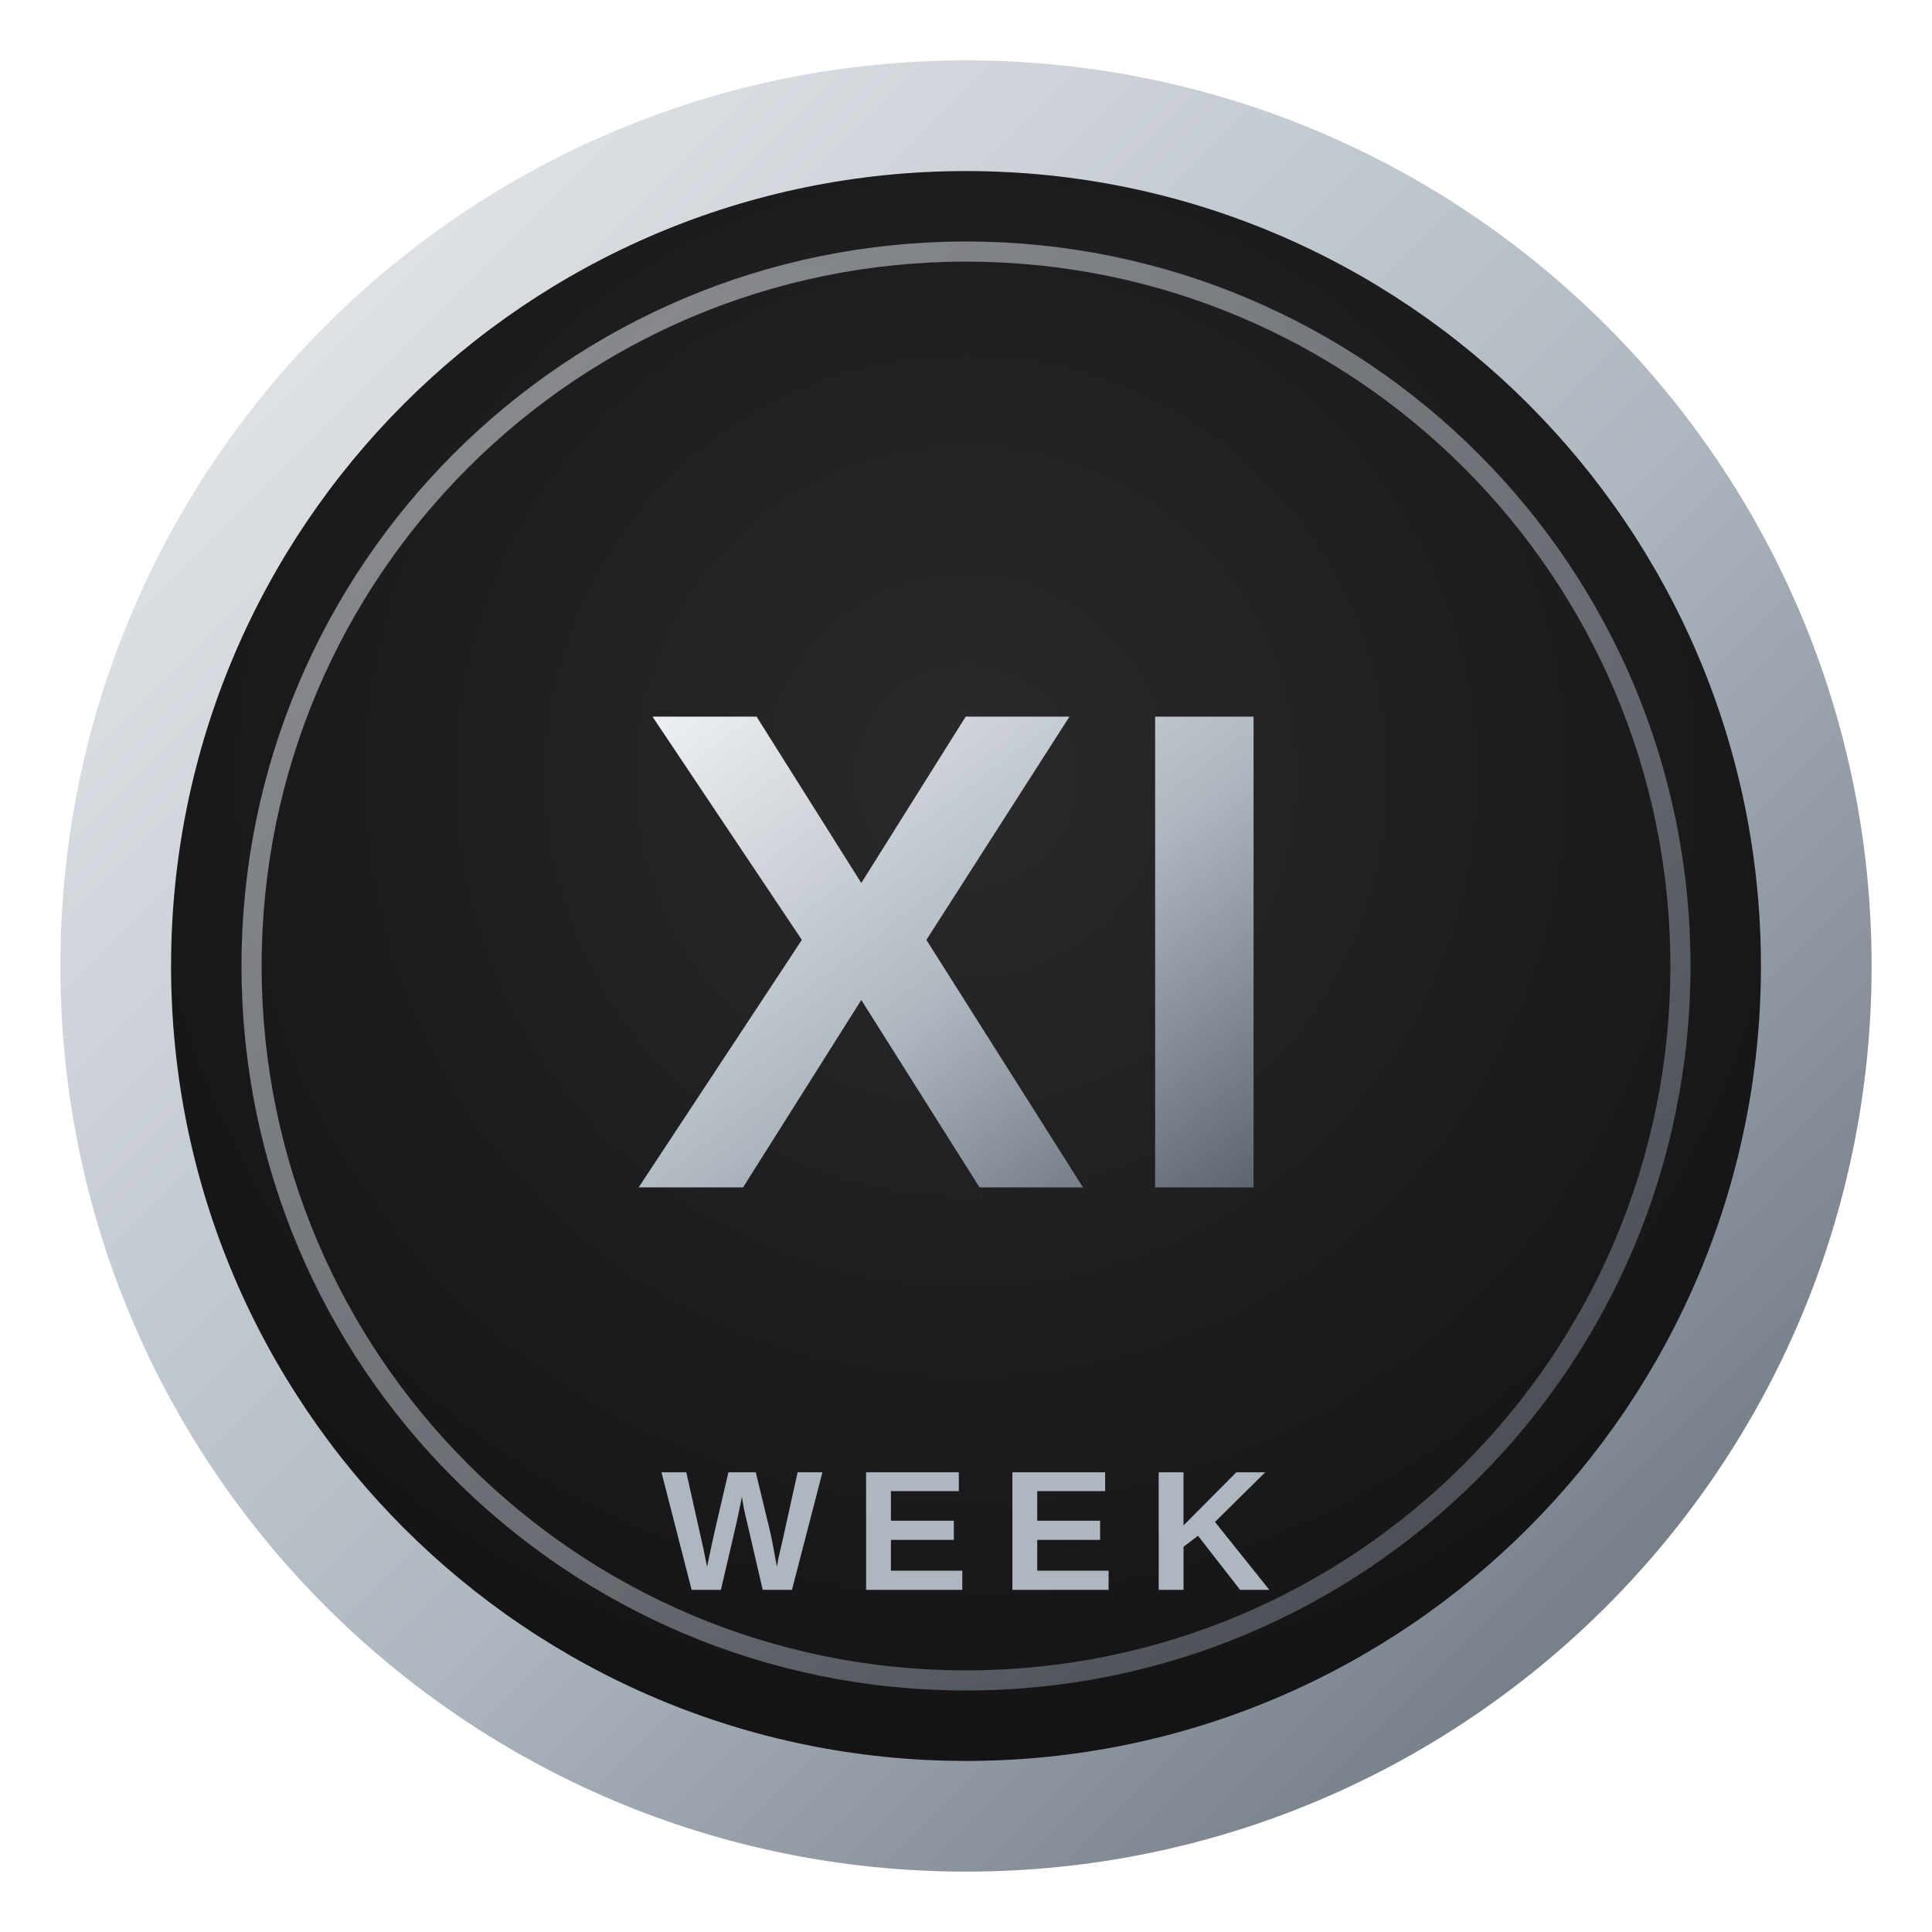
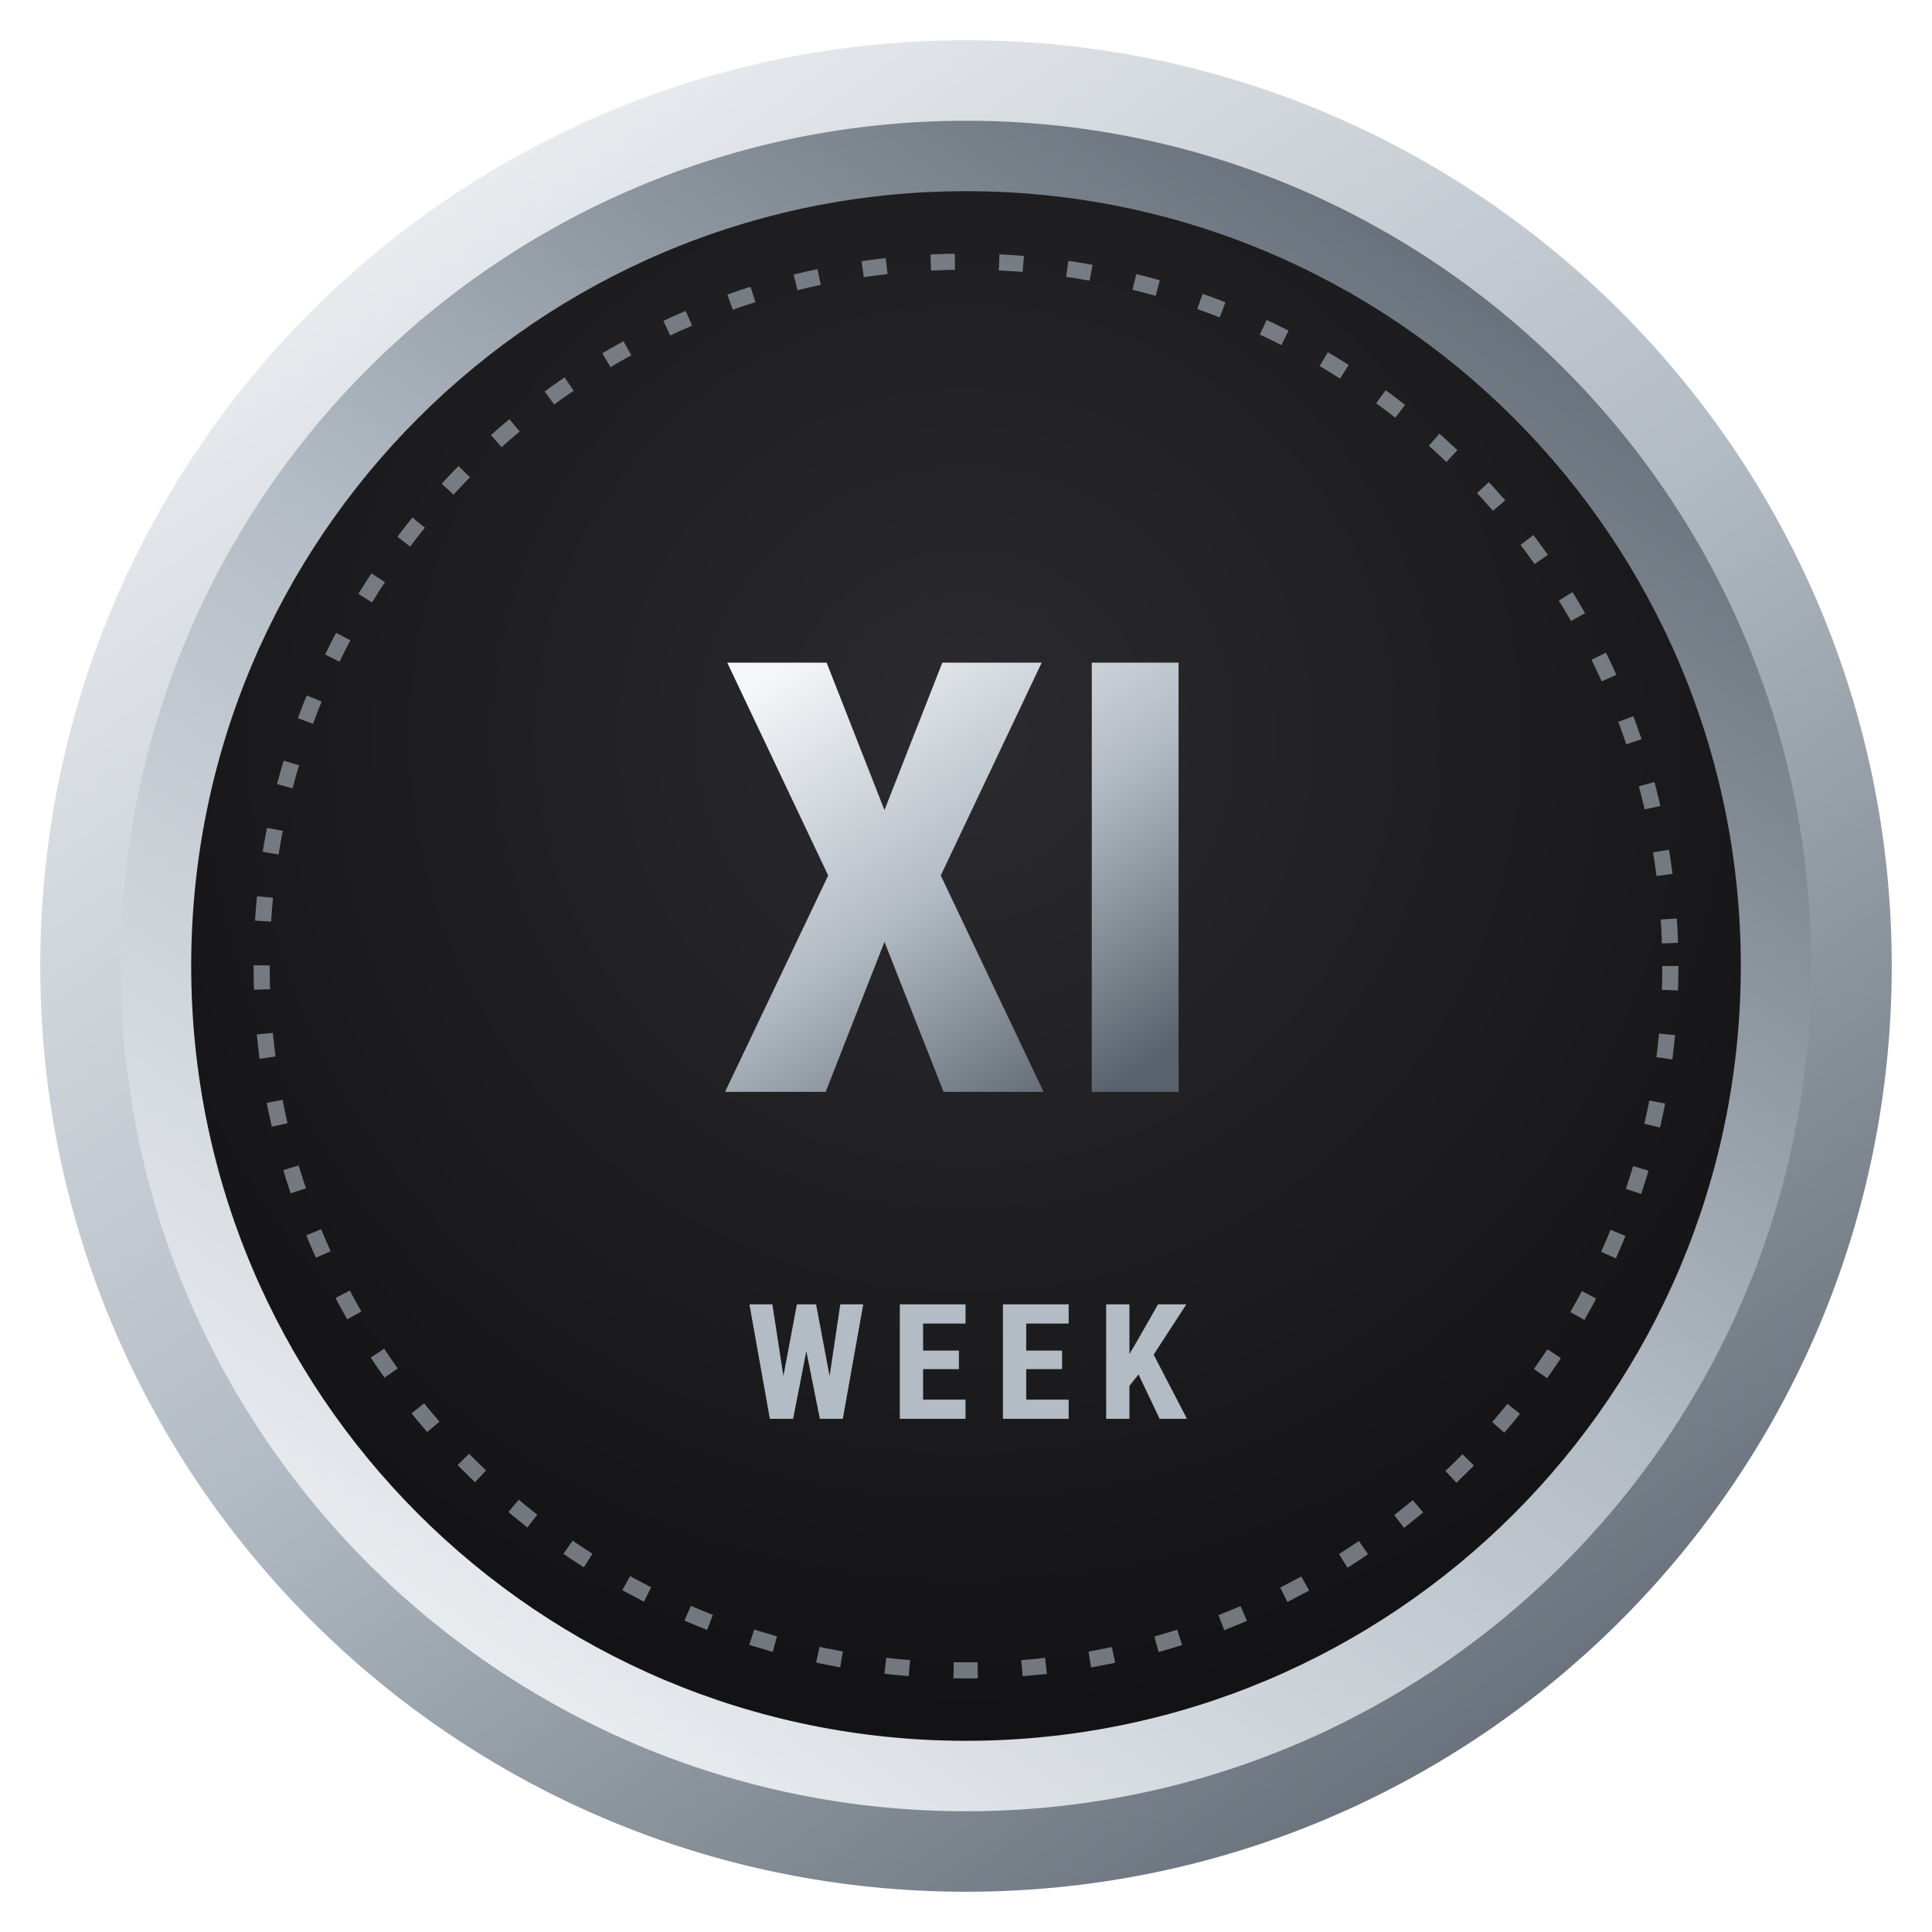
<svg xmlns="http://www.w3.org/2000/svg" viewBox="0 0 96 96" width="96" height="96">
  <defs>
-     <linearGradient id="m" x1="0" y1="0" x2="1" y2="1">
-       <stop offset="0" stop-color="#eef1f4" />
-       <stop offset=".55" stop-color="#aeb6bf" />
-       <stop offset="1" stop-color="#5d6670" />
+     <linearGradient id="m" x1=".15" y1="0" x2=".85" y2="1">
+       <stop offset="0" stop-color="#f4f6f8" />
+       <stop offset=".5" stop-color="#b3bbc4" />
+       <stop offset="1" stop-color="#59626c" />
    </linearGradient>
-     <radialGradient id="f" cx=".5" cy=".38" r=".7">
-       <stop offset="0" stop-color="#2a2a2d" />
-       <stop offset="1" stop-color="#111113" />
+     <linearGradient id="r" x1=".85" y1="0" x2=".15" y2="1">
+       <stop offset="0" stop-color="#59626c" />
+       <stop offset=".5" stop-color="#b3bbc4" />
+       <stop offset="1" stop-color="#f4f6f8" />
+     </linearGradient>
+     <radialGradient id="f" cx=".5" cy=".35" r=".75">
+       <stop offset="0" stop-color="#2b2b2f" />
+       <stop offset="1" stop-color="#0f0f11" />
    </radialGradient>
  </defs>
-   <circle cx="48" cy="48" r="45" fill="url(#m)" />
-   <circle cx="48" cy="48" r="39.5" fill="url(#f)" />
-   <circle cx="48" cy="48" r="35.5" fill="none" stroke="url(#m)" stroke-width="1" opacity=".55" />
-   <text x="48" y="59" text-anchor="middle" font-size="34" font-family="'Arial Narrow','Helvetica Neue',Arial,sans-serif" font-weight="800" fill="url(#m)" letter-spacing="1">XI</text>
-   <text x="48" y="79" text-anchor="middle" font-size="8.5" font-family="'Arial Narrow','Helvetica Neue',Arial,sans-serif" font-weight="800" fill="#aeb6bf" letter-spacing="1.6">WEEK</text>
+   <circle cx="48" cy="48" r="46" fill="url(#m)" />
+   <circle cx="48" cy="48" r="42" fill="url(#r)" />
+   <circle cx="48" cy="48" r="38.5" fill="url(#f)" />
+   <circle cx="48" cy="48" r="35" fill="none" stroke="#b3bbc4" stroke-width=".8" stroke-dasharray="1.2 2.2" opacity=".6" />
+   <text x="48" y="44" text-anchor="middle" dominant-baseline="central" font-size="30" font-family="'Arial Narrow','Roboto Condensed','Helvetica Neue',Arial,sans-serif" font-weight="700" fill="url(#m)">XI</text>
+   <text x="48" y="70.5" text-anchor="middle" font-size="8" font-family="'Arial Narrow','Roboto Condensed','Helvetica Neue',Arial,sans-serif" font-weight="700" fill="#b3bbc4" letter-spacing="1.2">WEEK</text>
</svg>
